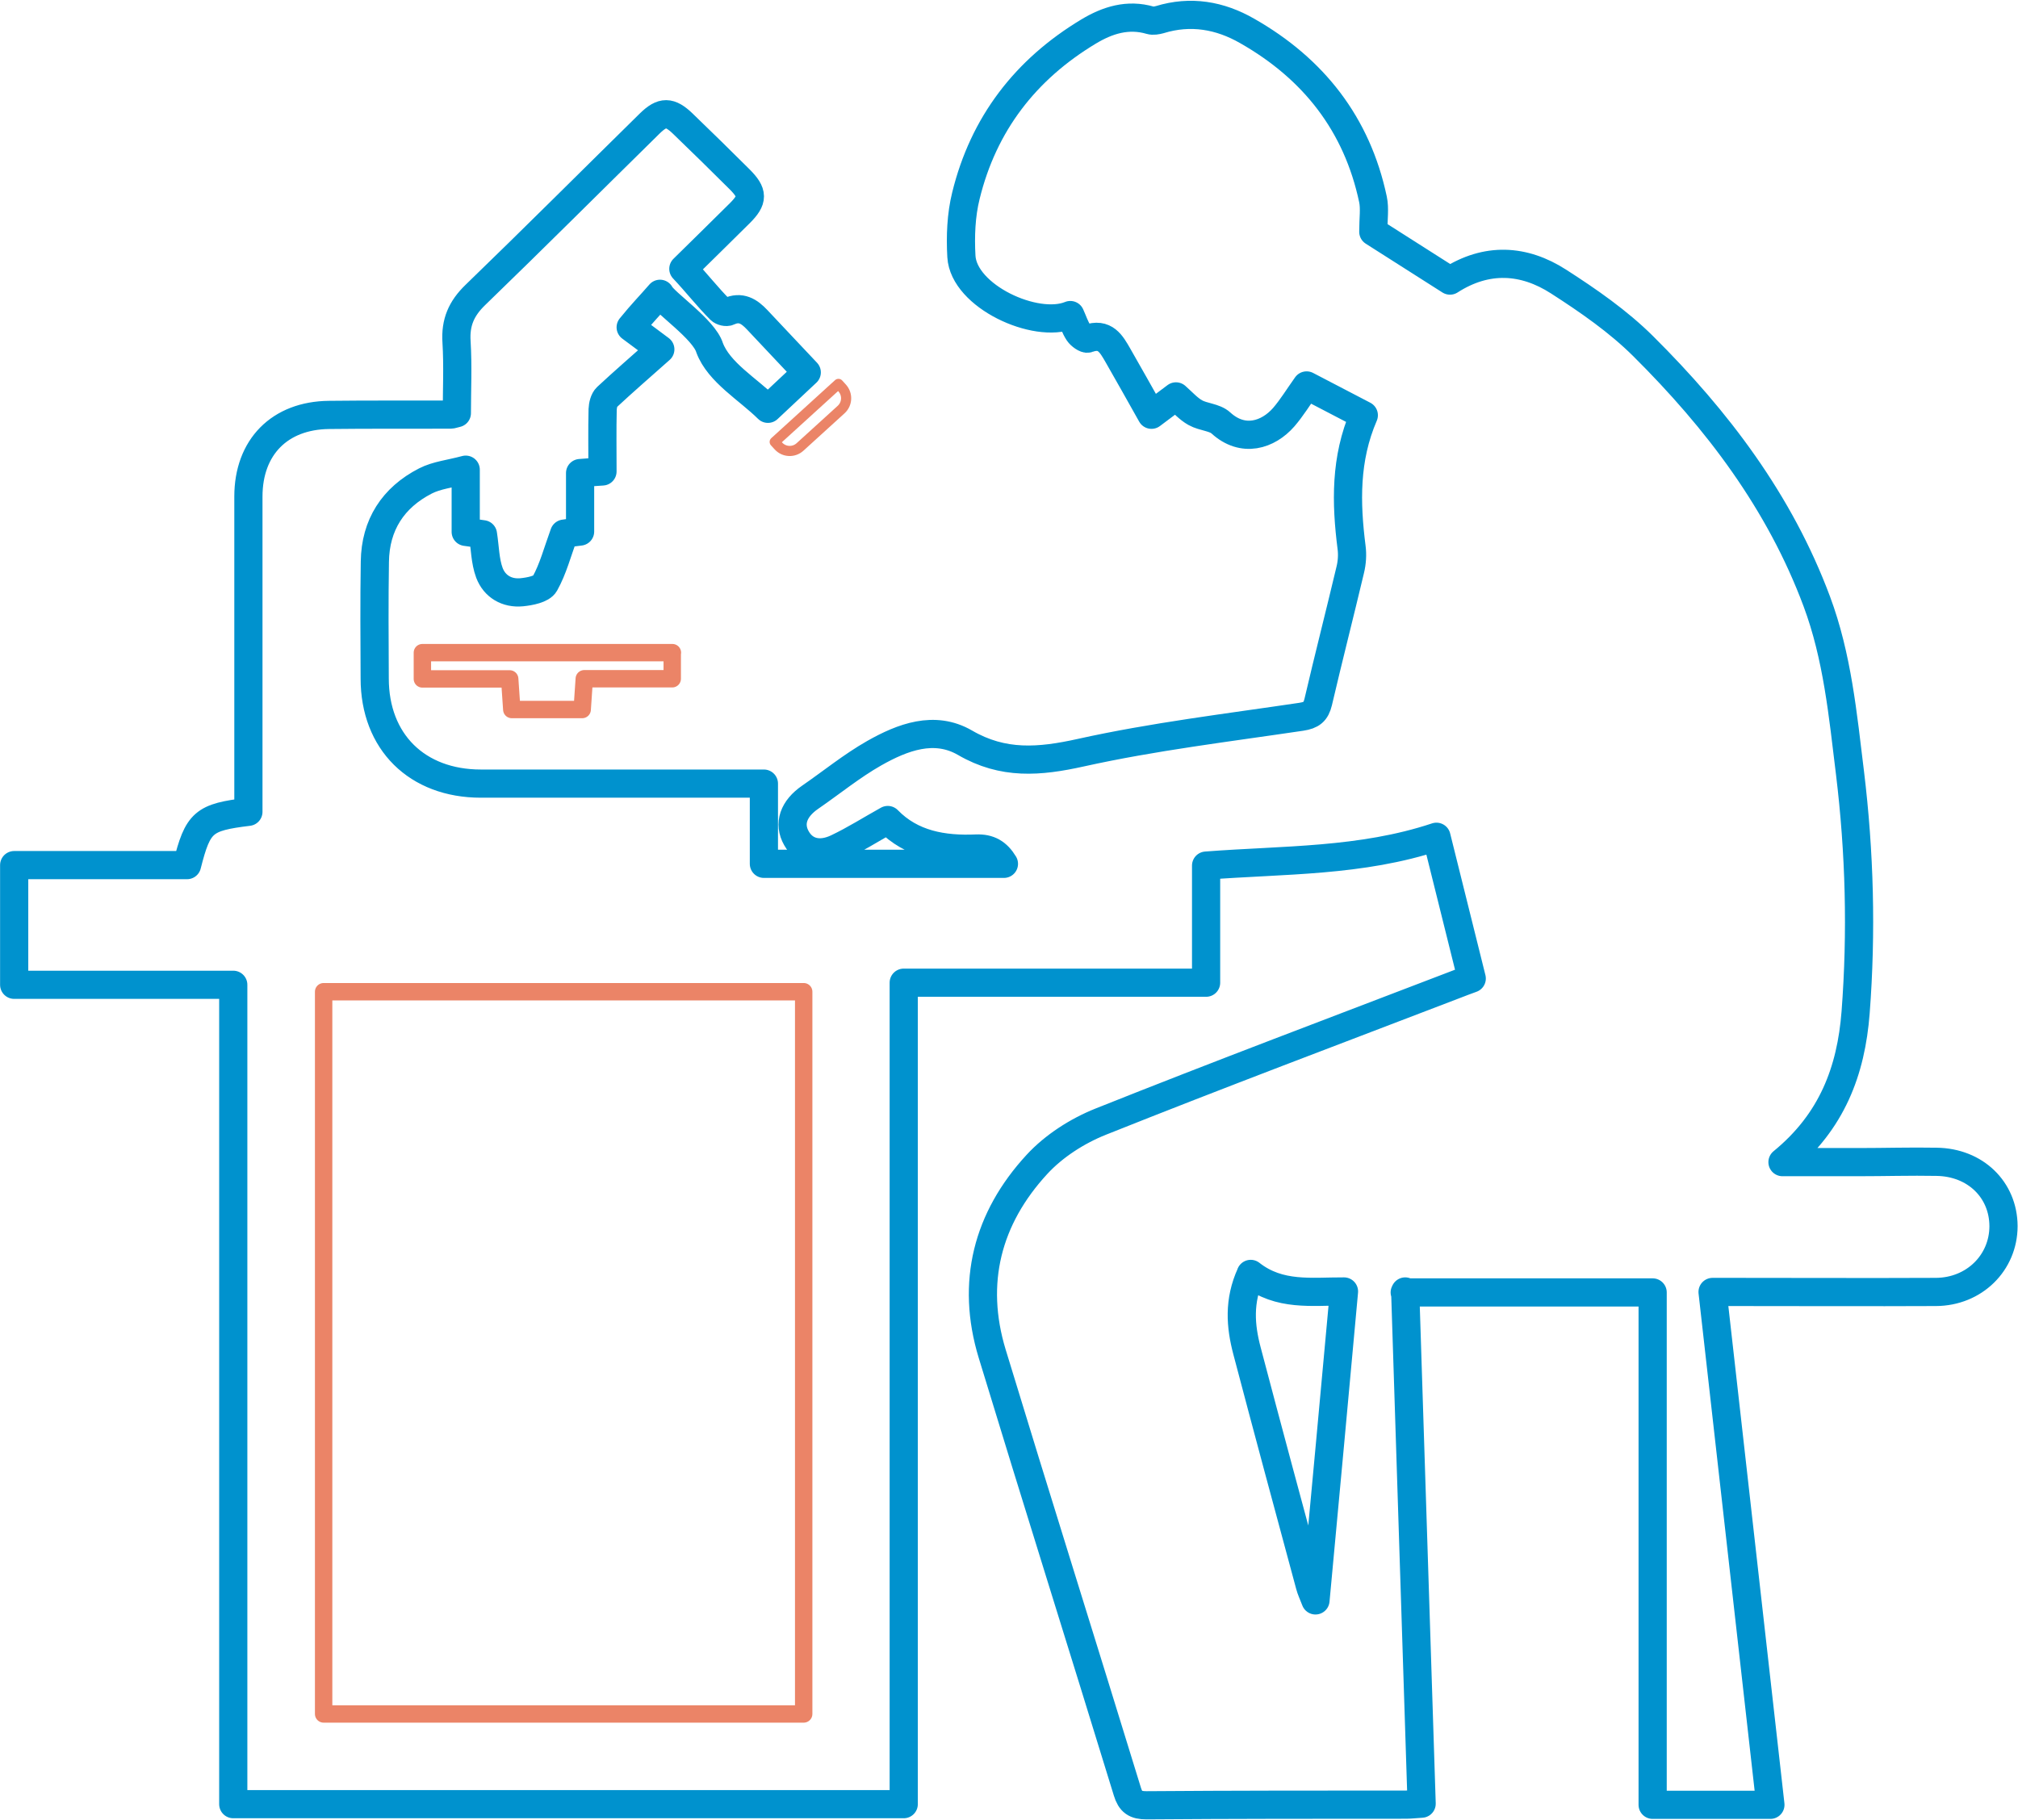
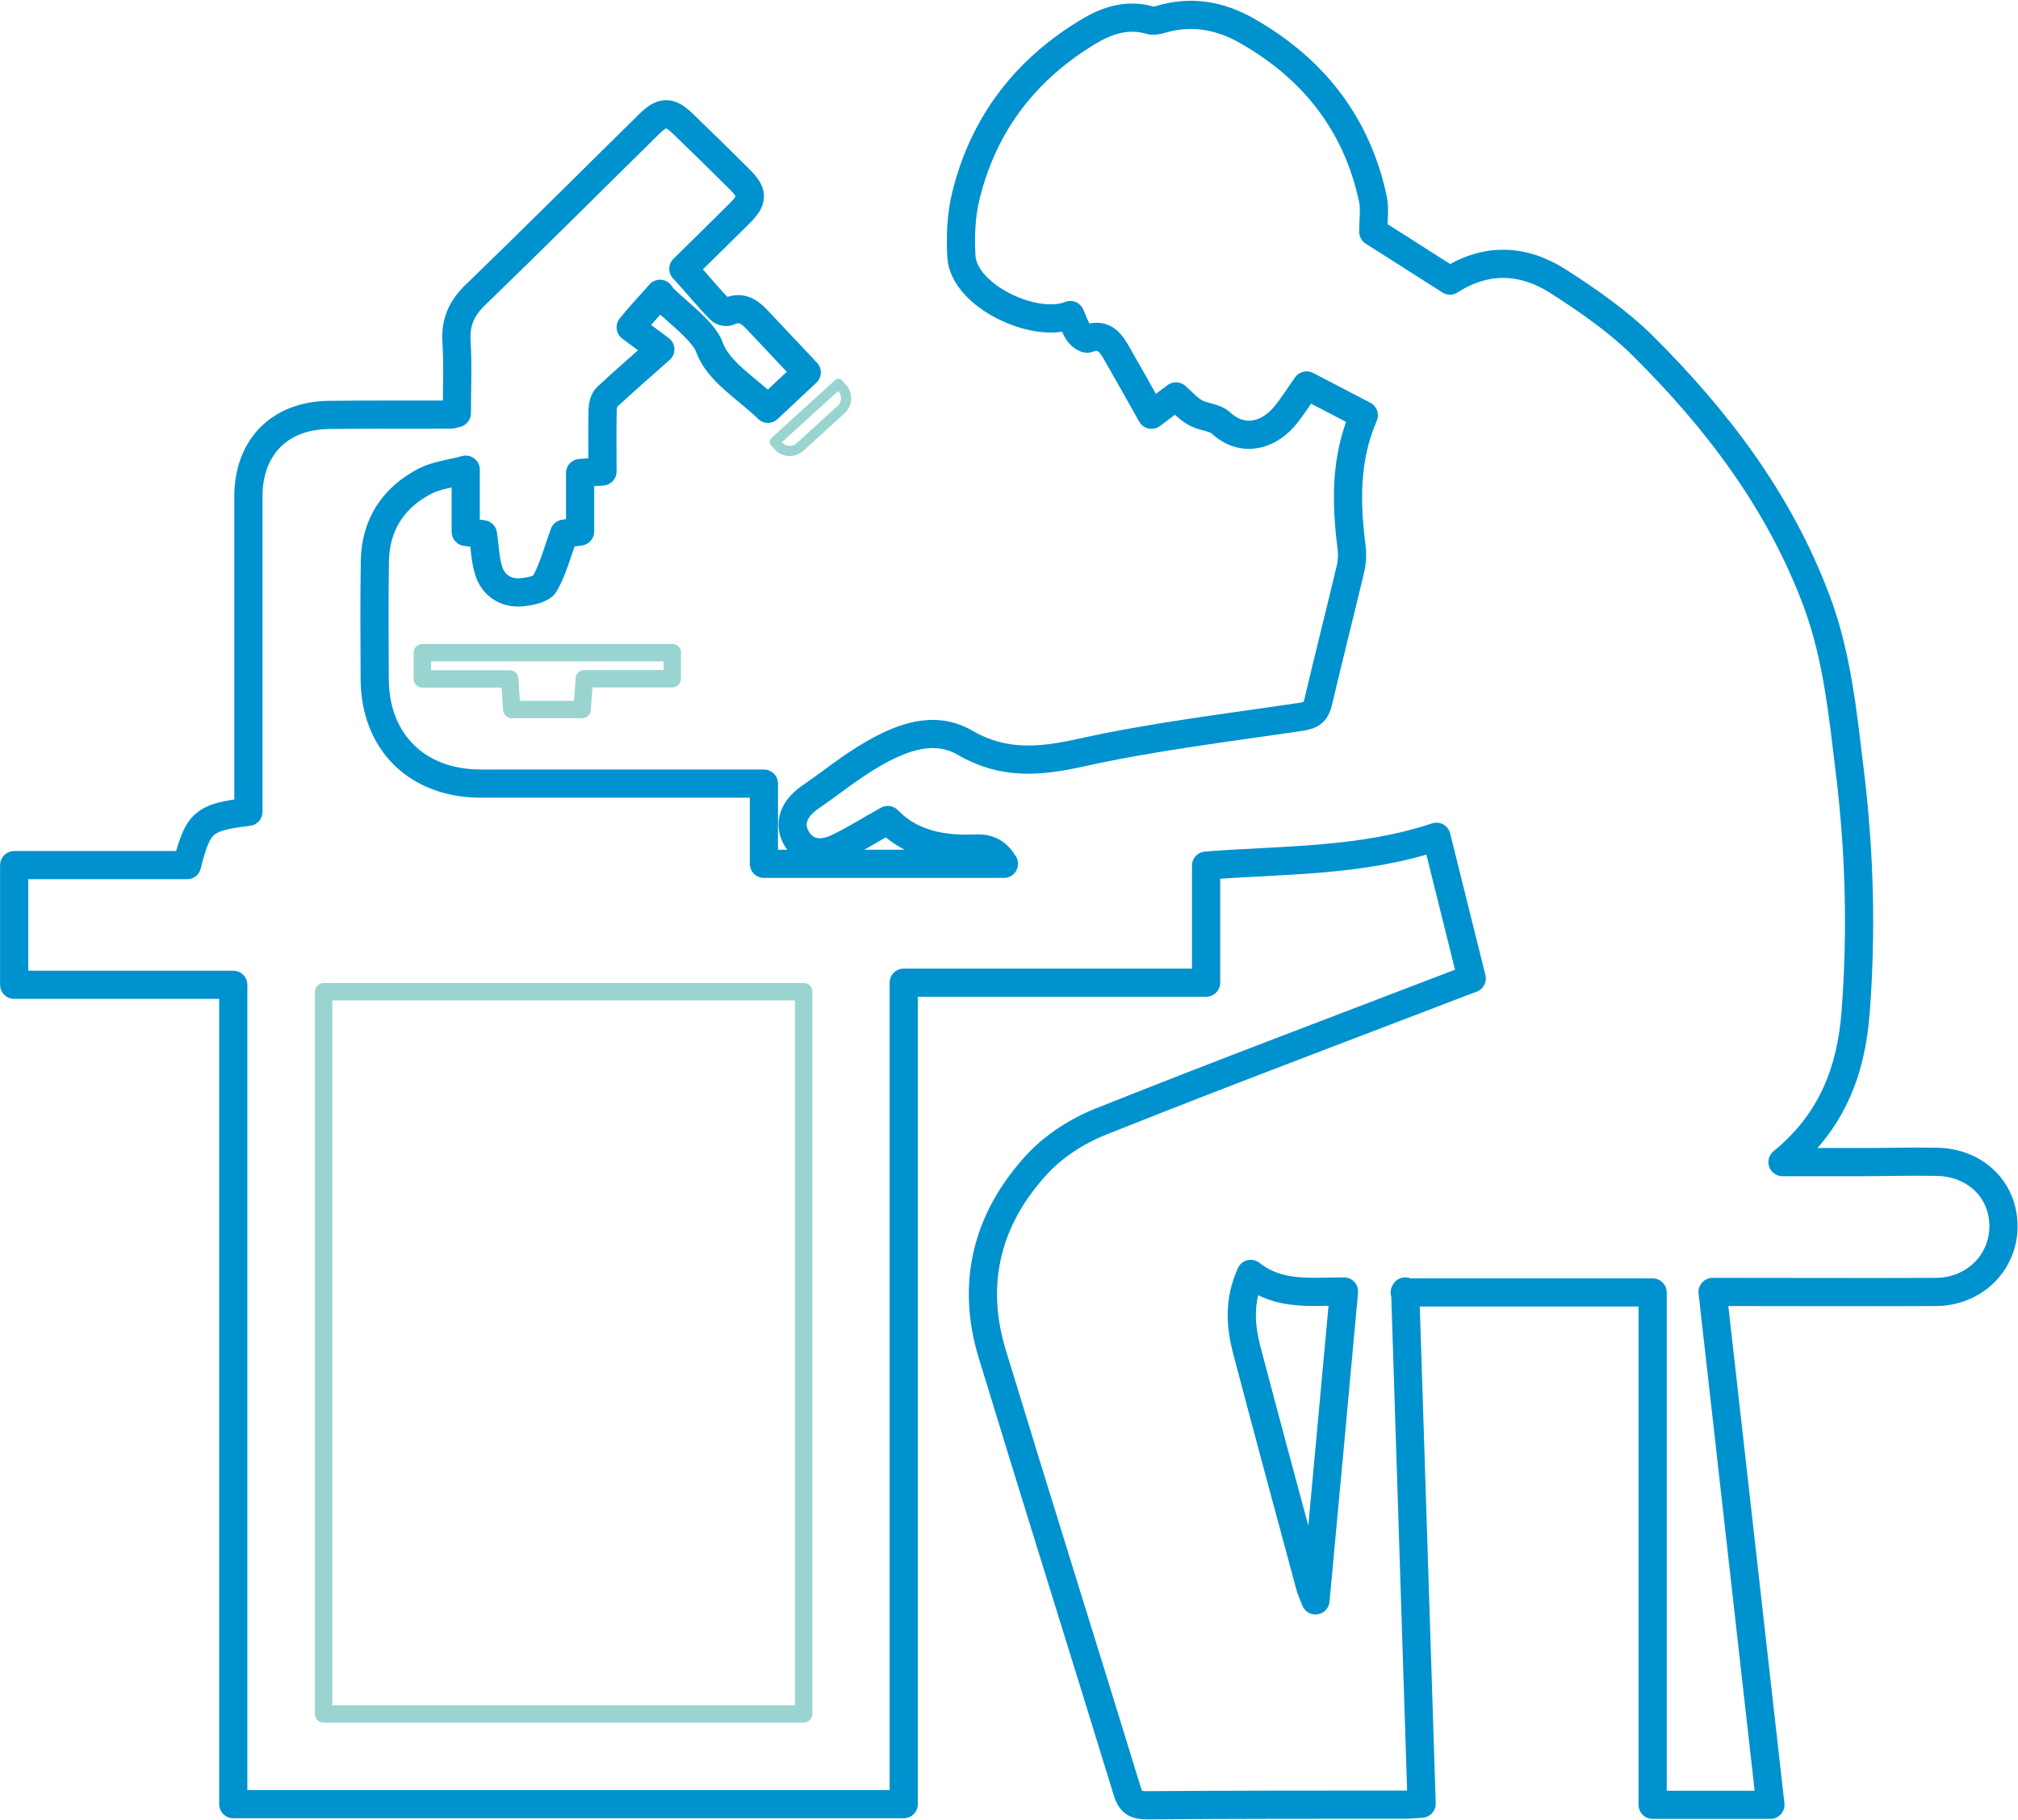
<svg xmlns="http://www.w3.org/2000/svg" id="Layer_2" data-name="Layer 2" viewBox="0 0 125.27 112.95">
  <defs>
    <style>
      .cls-1 {
        stroke-width: 1.08px;
      }

      .cls-1, .cls-2 {
-         stroke: #eb8467;
+         stroke: #9ad4d0;
      }

      .cls-1, .cls-2, .cls-3 {
        fill: none;
        stroke-linejoin: round;
      }

      .cls-2 {
        stroke-width: .63px;
      }

      .cls-3 {
        stroke: #0092ce;
        stroke-width: 1.75px;
      }
    </style>
  </defs>
  <g id="Layer_1-2" data-name="Layer 1">
    <g>
      <g>
        <path class="cls-3" d="m87.23,80.18c.34,10.68.68,21.2,1.02,31.8-.38.02-.68.06-.97.06-5.37,0-10.74,0-16.11.04-.69,0-.99-.2-1.19-.86-2.78-9.06-5.63-18.11-8.39-27.18-1.34-4.41-.3-8.41,2.78-11.75,1.05-1.14,2.5-2.07,3.95-2.65,7.31-2.92,14.68-5.69,22.03-8.51.31-.12.62-.24,1.01-.38-.74-2.97-1.47-5.91-2.19-8.8-4.69,1.56-9.48,1.42-14.3,1.79v7.27h-18.77v51H14.48v-50.87H.88v-7.43h10.73c.68-2.68,1.02-2.97,3.81-3.31,0-.4,0-.82,0-1.25,0-6.11,0-12.21,0-18.32,0-3.07,1.94-5.04,5.01-5.07,2.52-.03,5.03-.01,7.55-.02.06,0,.13-.03.38-.09,0-1.44.07-2.94-.02-4.42-.08-1.21.3-2.08,1.17-2.92,3.64-3.52,7.22-7.1,10.83-10.65.78-.76,1.24-.76,2.05.02,1.18,1.14,2.36,2.29,3.52,3.45.85.85.85,1.27.02,2.1-1.21,1.2-2.36,2.33-3.51,3.46.83.88,1.51,1.76,2.29,2.54.11.11.38.18.52.11.76-.35,1.28-.01,1.77.51,1.01,1.08,2.02,2.14,3.08,3.27-.7.66-1.5,1.41-2.41,2.26-1.22-1.21-3.05-2.26-3.62-3.79-.35-1.15-2.81-2.8-3.08-3.35-.65.75-1.09,1.18-1.82,2.08.41.31,1.06.78,1.84,1.37-1.25,1.11-2.3,2.02-3.32,2.97-.17.16-.25.5-.26.76-.03,1.27-.01,2.53-.01,3.85-.49.03-.88.06-1.39.1v3.63c-.5.06-.88.11-.99.13-.42,1.15-.69,2.2-1.2,3.11-.19.34-.93.48-1.43.53-.92.09-1.69-.36-2.01-1.21-.27-.73-.27-1.56-.4-2.39-.29-.04-.62-.09-1.07-.15v-3.86c-.96.26-1.8.34-2.5.7-2.01,1.03-3.11,2.73-3.14,5.01-.04,2.42-.02,4.83-.01,7.25,0,3.94,2.63,6.53,6.59,6.53,5.47,0,10.94,0,16.41,0,.36,0,.72,0,1.16,0v4.98h14.9c-.41-.68-.92-.98-1.71-.95-2.07.09-4.02-.25-5.5-1.77-1.08.6-2.07,1.23-3.12,1.73-1.11.54-2.06.27-2.55-.6-.51-.9-.19-1.83.86-2.55,1.32-.91,2.58-1.94,3.97-2.73,1.75-.99,3.73-1.75,5.63-.65,2.37,1.38,4.62,1.19,7.19.62,4.51-1,9.12-1.55,13.69-2.23.64-.1.9-.3,1.05-.92.64-2.74,1.34-5.47,1.99-8.21.11-.45.14-.94.08-1.39-.35-2.76-.41-5.49.76-8.2-1.22-.64-2.39-1.25-3.55-1.85-.52.73-.92,1.39-1.42,1.97-.97,1.11-2.53,1.61-3.9.36-.39-.36-1.09-.36-1.59-.64-.43-.24-.77-.63-1.2-1.01-.41.31-.91.68-1.52,1.14-.71-1.26-1.39-2.48-2.08-3.68-.41-.71-.8-1.44-1.87-1.05-.13.05-.46-.19-.58-.37-.22-.33-.34-.72-.51-1.09-2.16.89-6.62-1.17-6.76-3.64-.07-1.25-.02-2.56.28-3.77,1.09-4.45,3.69-7.83,7.61-10.19,1.18-.71,2.44-1.11,3.84-.7.17.05.39.01.58-.04,1.92-.59,3.74-.27,5.43.7,4.11,2.34,6.82,5.78,7.81,10.46.12.57.02,1.19.02,2.01,1.42.9,3.08,1.96,4.76,3.03,2.27-1.46,4.58-1.33,6.74.06,1.85,1.19,3.7,2.47,5.25,4.01,4.6,4.57,8.48,9.68,10.78,15.85,1.28,3.43,1.62,7.05,2.06,10.64.6,4.94.73,9.89.35,14.87-.28,3.64-1.47,6.79-4.54,9.3,1.72,0,3.23,0,4.73,0,1.61,0,3.22-.05,4.83-.02,2.41.03,4.15,1.73,4.16,3.99,0,2.28-1.82,4.08-4.2,4.09-4.2.02-8.39,0-12.59,0-.36,0-.72,0-1.27,0,1.2,10.66,2.39,21.21,3.59,31.84h-7.31v-31.81h-15.39Zm-9.59-1.08c-.76,1.67-.64,3.22-.23,4.77,1.28,4.86,2.59,9.71,3.9,14.56.06.24.17.46.35.93.61-6.54,1.19-12.81,1.77-19.18-1.99-.01-4.01.31-5.79-1.09Z" />
        <path class="cls-1" d="m41.73,40.52v1.62h-5.46c-.05.68-.09,1.27-.13,1.91h-4.37c-.04-.63-.08-1.22-.13-1.9h-5.42v-1.63h15.52Z" />
        <path class="cls-2" d="m47.83,25.47h5.34v.34c0,.52-.42.95-.95.95h-3.45c-.52,0-.95-.42-.95-.95v-.34h0Z" transform="translate(-4.42 40.78) rotate(-42.3)" />
      </g>
      <rect class="cls-1" x="20.09" y="61.57" width="29.8" height="44.84" />
    </g>
  </g>
</svg>
